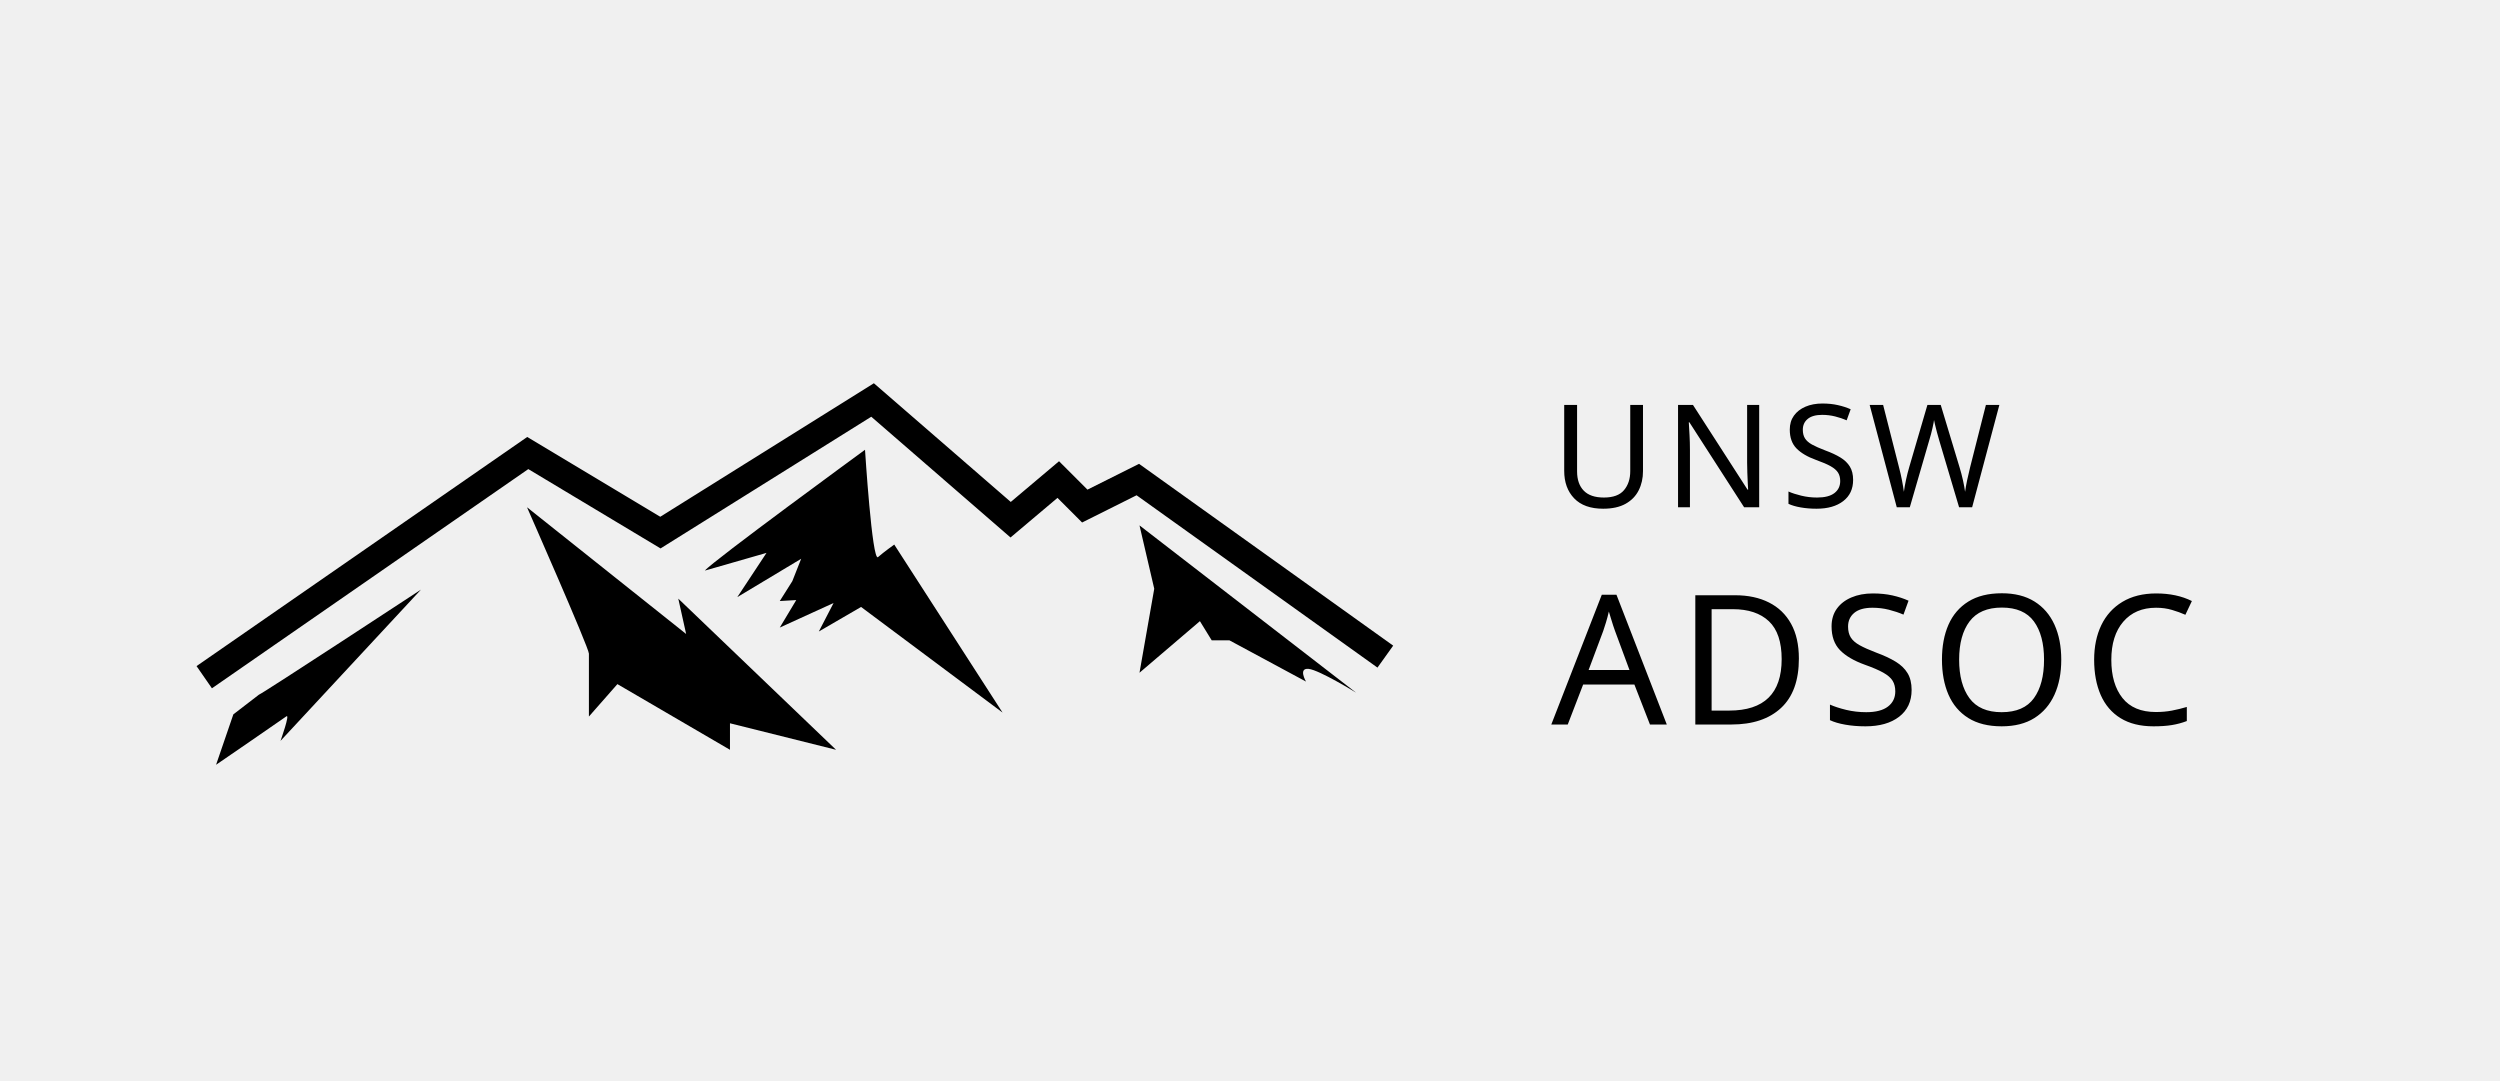
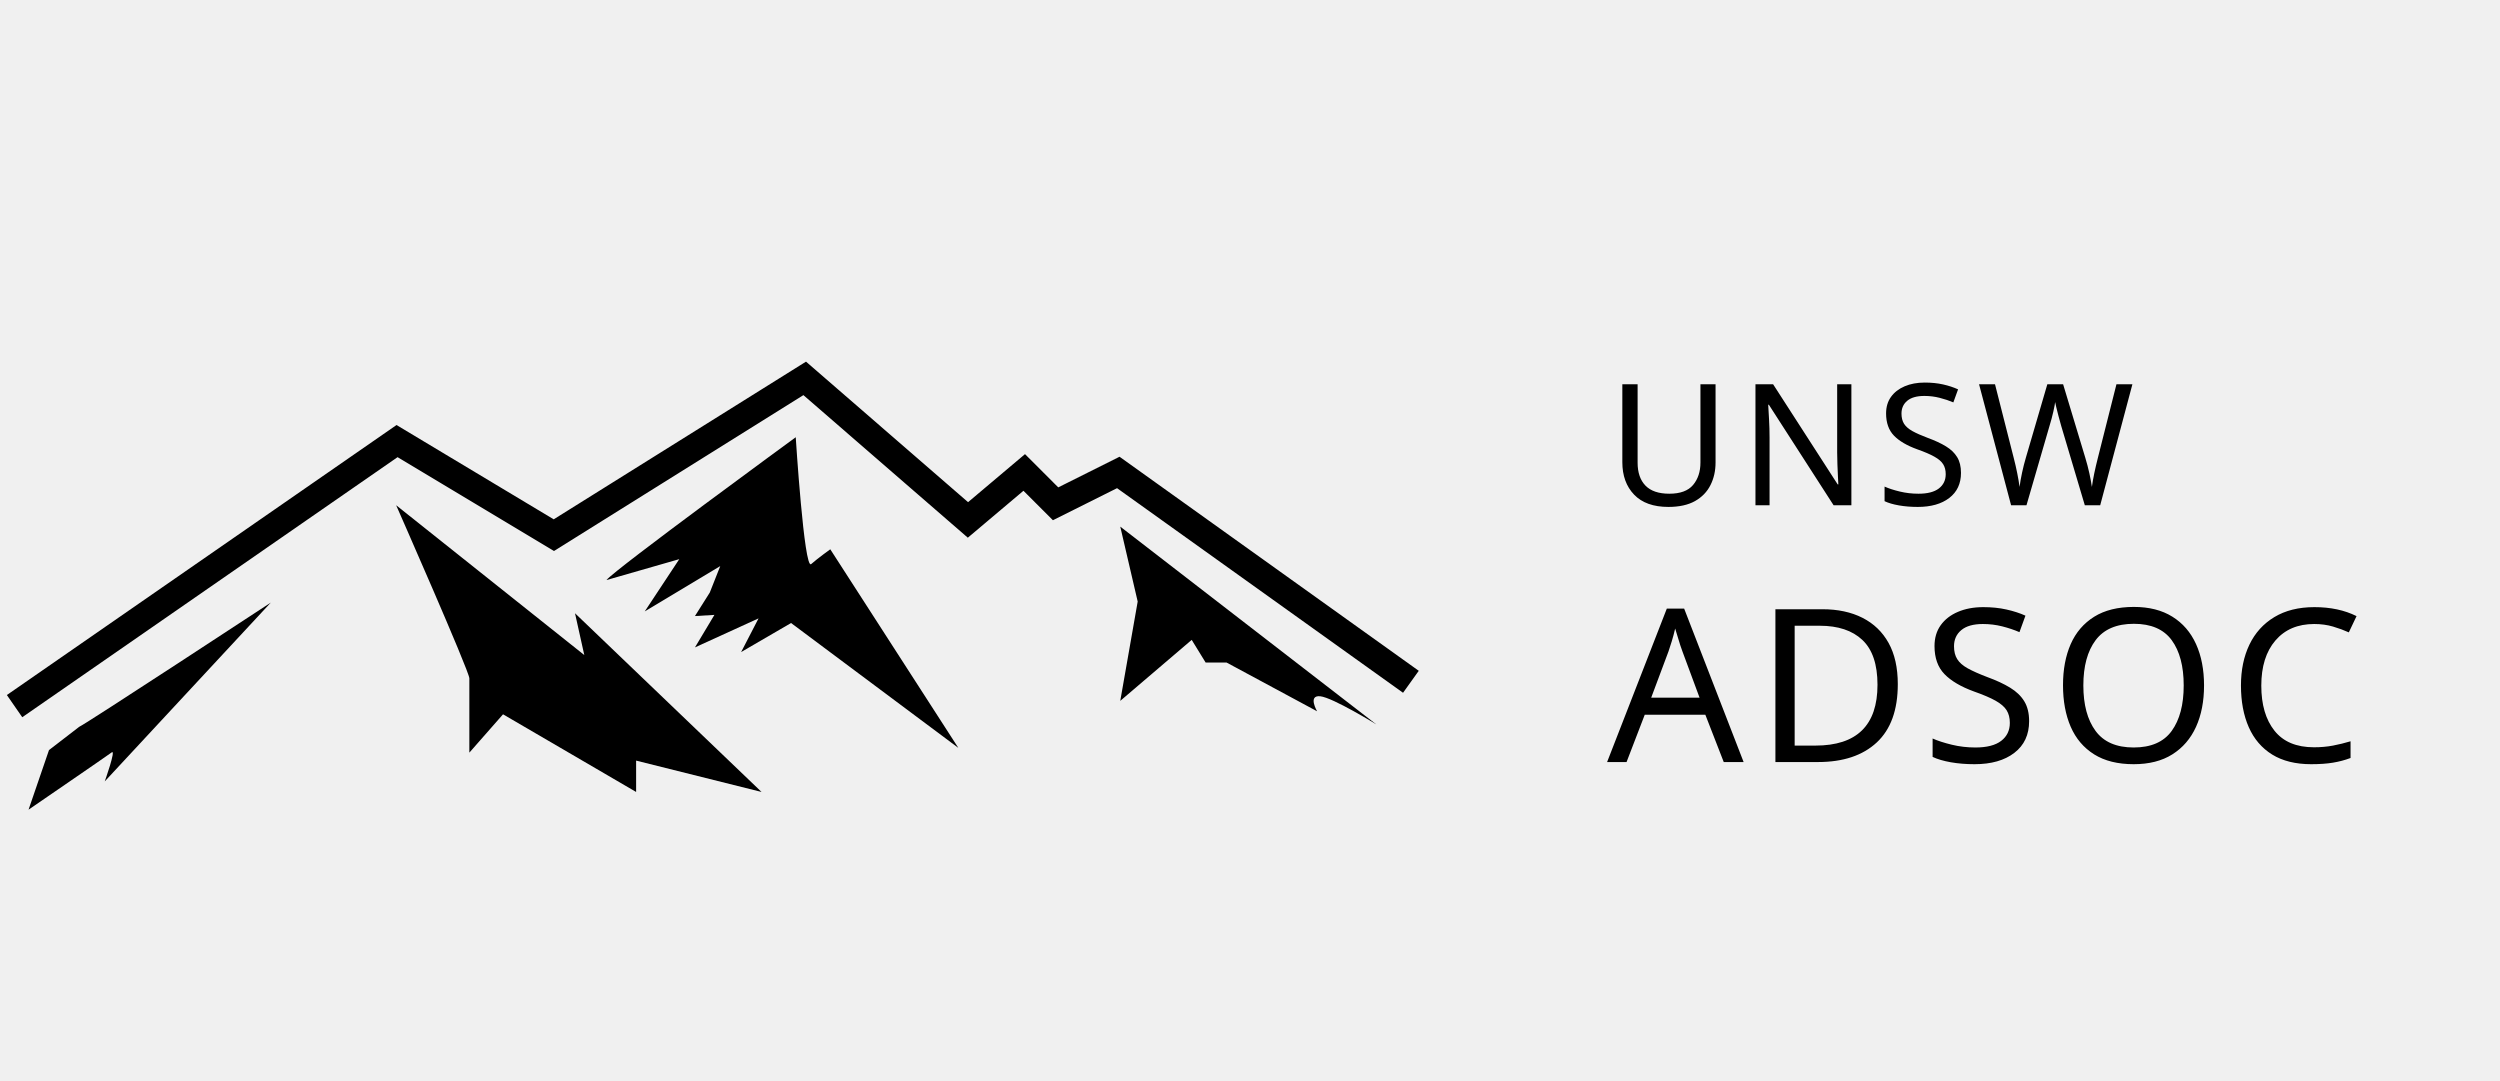
<svg xmlns="http://www.w3.org/2000/svg" version="1.1" id="Layer_1" x="0px" y="0px" viewBox="0 0 925.65 400" style="enable-background:new 0 0 925.65 400;" xml:space="preserve">
  <style type="text/css">
	.st0{display:none;}
	.st1{display:inline;}
	.st2{fill:none;stroke:#FFFFFF;stroke-width:4;stroke-miterlimit:10;}
	.st3{fill:#FFFFFF;}
	.st4{fill:none;stroke:#FFFFFF;stroke-width:10;stroke-miterlimit:10;}
	.st5{fill:none;stroke:#000000;stroke-width:10;stroke-miterlimit:10;}
	.st6{font-family:'LEMONMILK-Medium';}
- 	.st7{font-size:53.061px;}
+ 	.st7{font-size:62.73px;}
	.st8{letter-spacing:3;}
- 	.st9{font-size:67.025px;}
+ 	.st9{font-size:79.238px;}
	.st10{letter-spacing:4;}
</style>
  <rect y="-638.69" class="st0" width="925.65" height="500" />
  <g id="DESIGN2-B" class="st0">
    <g id="XMLID_00000060748918376519124550000004854163851397549202_" class="st1">
      <polyline id="XMLID_00000028319857965589777010000002191736406715971736_" class="st2" points="306.23,-424.1 392.03,-483.54     427.19,-462.44 483.46,-497.6 520.06,-465.86 532.69,-476.51 539.72,-469.47 553.79,-476.51 619.42,-429.55   " />
-       <path id="XMLID_00000102522196261140245560000010329651912721935025_" class="st3" d="M431.94-444.93l2.08,9.38l-42.2-33.6    c0,0,16.41,37.25,16.41,38.81c0,1.56,0,16.67,0,16.67l7.55-8.6l29.85,17.42v-7.03l28.13,7.03L431.94-444.93z" />
-       <path id="XMLID_00000152974637232376403990000000745553114949063089_" class="st3" d="M438.99-452.36    c1.82-2.34,42.46-32.04,42.46-32.04s1.89,29.83,3.45,28.46c1.56-1.37,4.3-3.32,4.3-3.32l28.72,44.54l-37.51-28l-11.2,6.51    l3.91-7.55l-14.27,6.51l4.37-7.29l-4.37,0.26l3.33-5.27l2.34-5.93l-16.93,10.16l7.74-11.72L438.99-452.36z" />
-       <path id="XMLID_00000075859971743644314570000004518417072985001907_" class="st3" d="M320.72-419.45    c1.3-0.52,42.98-27.87,42.98-27.87l-37.25,40.12c0,0,2.6-7.29,1.56-6.51c-1.04,0.78-18.65,12.85-18.65,12.85l4.58-13.37    L320.72-419.45z" />
+       <path id="XMLID_00000102522196261140245560000010329651912721935025_" class="st3" d="M431.94-444.93l2.08,9.38l-42.2-33.6    c0,0,16.41,37.25,16.41,38.81s0,16.67,0,16.67l7.55-8.6l29.85,17.42v-7.03l28.13,7.03L431.94-444.93z" />
+       <path id="XMLID_00000152974637232376403990000000745553114949063089_" class="st3" d="M438.99-452.36    c1.82-2.34,42.46-32.04,42.46-32.04s1.89,29.83,3.45,28.46s4.3-3.32,4.3-3.32l28.72,44.54l-37.51-28l-11.2,6.51l3.91-7.55    l-14.27,6.51l4.37-7.29l-4.37,0.26l3.33-5.27l2.34-5.93l-16.93,10.16l7.74-11.72L438.99-452.36z" />
+       <path id="XMLID_00000075859971743644314570000004518417072985001907_" class="st3" d="M320.72-419.45    c1.3-0.52,42.98-27.87,42.98-27.87l-37.25,40.12c0,0,2.6-7.29,1.56-6.51s-18.65,12.85-18.65,12.85l4.58-13.37L320.72-419.45z" />
      <path id="XMLID_00000139259722763229717810000002417178453530289567_" class="st3" d="M611.67-419.99l-57.44-44.36l3.91,16.8    l-3.91,22.27l16.02-13.68l3.13,5.08h4.69l20.32,10.94c0,0-2.15-3.66,0.7-3.36C601.94-426,611.67-419.99,611.67-419.99z" />
    </g>
-     <text transform="matrix(1 0 0 1 358.9092 -334.9997)" class="st6 st8" style="display:inline;fill:#FFFFFF; font-size:56.822px;">ADSOC</text>
+     <text transform="matrix(1 0 0 1 358.9092 -334.9997)" class="st6" style="display:inline;fill:#FFFFFF; font-size:56.822px; letter-spacing:2;">ADSOC</text>
    <g id="XMLID_00000147913761566056184360000001225204622181474947_" class="st1">
      <polygon id="XMLID_00000170967322014613415470000001793927656119265717_" class="st3" points="365.95,-312.69 369.19,-306.76     375.11,-303.52 369.19,-300.28 365.95,-294.35 362.7,-300.28 356.78,-303.52 362.7,-306.76   " />
      <polygon id="XMLID_00000008863520290617734790000012287772823936760246_" class="st3" points="581.59,-312.69 584.83,-306.76     590.75,-303.52 584.83,-300.28 581.59,-294.35 578.34,-300.28 572.42,-303.52 578.34,-306.76   " />
    </g>
-     <text transform="matrix(1 0 0 1 426.0454 -291.6052)" class="st6" style="display:inline;fill:#FFFFFF; font-size:29.179px; letter-spacing:2;">UNSW</text>
+     <text transform="matrix(1 0 0 1 426.0454 -291.6052)" class="st6" style="display:inline;fill:#FFFFFF; font-size:29.179px; letter-spacing:1;">UNSW</text>
  </g>
  <g>
    <g id="XMLID_00000057106182840875634980000018187761439322005400_">
      <polyline id="XMLID_00000096764979763225839800000012568019957647072684_" class="st4" points="91.99,-363.05 206.72,-442.54     253.75,-414.32 328.99,-461.35 377.95,-418.89 394.83,-433.13 404.24,-423.73 423.05,-433.13 510.81,-370.34   " />
-       <path id="XMLID_00000078014561978801314990000004342834938055156372_" class="st3" d="M260.09-390.9l2.79,12.54l-56.43-44.94    c0,0,21.95,49.81,21.95,51.9c0,2.09,0,22.29,0,22.29l10.1-11.5l39.92,23.29v-9.41l37.62,9.41L260.09-390.9z" />
+       <path id="XMLID_00000078014561978801314990000004342834938055156372_" class="st3" d="M260.09-390.9l2.79,12.54l-56.43-44.94    c0,0,21.95,49.81,21.95,51.9s0,22.29,0,22.29l10.1-11.5l39.92,23.29v-9.41l37.62,9.41L260.09-390.9z" />
      <path id="XMLID_00000067197704709252360850000000330091308112618170_" class="st3" d="M269.52-400.85    c2.44-3.14,56.78-42.85,56.78-42.85s2.53,39.89,4.62,38.06c2.09-1.83,5.75-4.44,5.75-4.44l38.41,59.57l-50.16-37.45l-14.98,8.71    l5.23-10.1l-19.08,8.71l5.84-9.75l-5.84,0.35l4.45-7.05l3.14-7.93l-22.64,13.59l10.35-15.68L269.52-400.85z" />
      <path id="XMLID_00000141429271597191503580000003755753102016474798_" class="st3" d="M111.37-356.83    c1.74-0.7,57.48-37.27,57.48-37.27l-49.81,53.65c0,0,3.48-9.75,2.09-8.71c-1.39,1.05-24.94,17.18-24.94,17.18l6.13-17.88    L111.37-356.83z" />
      <path id="XMLID_00000155844278788000305680000002554360023137268879_" class="st3" d="M500.45-357.56l-76.81-59.32l5.23,22.47    l-5.23,29.78l21.42-18.29l4.18,6.79h6.27l27.17,14.63c0,0-2.87-4.89,0.94-4.5C487.43-365.6,500.45-357.56,500.45-357.56z" />
    </g>
-     <text transform="matrix(1 0 0 1 569.6631 -423.2976)">
-       <tspan x="0" y="0" class="st3 st6 st8" style="font-size:50.817px;">UNSW</tspan>
-       <tspan x="0" y="77.03" class="st3 st6 st10" style="font-size:64.19px;">ADSOC</tspan>
-     </text>
+     <text transform="matrix(1 0 0 1 569.6631 -423.2976)" class="st3 st6" style="font-size:50.817px; letter-spacing:2;">UNSW</text>
+     <text transform="matrix(1 0 0 1 569.6631 -346.2676)" class="st3 st6 st8" style="font-size:64.19px;">ADSOC</text>
  </g>
  <g>
    <g id="XMLID_00000031200833123257335720000006932392517651849617_">
-       <polyline id="XMLID_00000047033344843341564920000007637275114766397868_" class="st5" points="75.62,250.74 195.41,167.74     244.52,197.2 323.08,148.1 374.2,192.43 391.83,177.56 401.65,187.38 421.29,177.56 512.93,243.12   " />
-       <path id="XMLID_00000113323747161891007870000002140903136104593567_" d="M251.14,221.65l2.91,13.09l-58.92-46.92    c0,0,22.92,52.01,22.92,54.2s0,23.28,0,23.28l10.55-12l41.68,24.32v-9.82l39.28,9.82L251.14,221.65z" />
-       <path id="XMLID_00000182501410674265636560000017892094047176865171_" d="M260.99,211.27c2.55-3.27,59.29-44.74,59.29-44.74    s2.64,41.65,4.82,39.74c2.18-1.91,6-4.64,6-4.64l40.1,62.2l-52.38-39.1l-15.64,9.09l5.46-10.55l-19.92,9.09l6.1-10.18l-6.1,0.36    l4.65-7.37l3.27-8.28l-23.64,14.19l10.81-16.37L260.99,211.27z" />
-       <path id="XMLID_00000054968320711703807130000005660493197060381101_" d="M95.85,257.23c1.82-0.73,60.02-38.92,60.02-38.92    l-52.01,56.01c0,0,3.64-10.18,2.18-9.09C104.58,266.32,80,283.17,80,283.17l6.4-18.67L95.85,257.23z" />
-       <path id="XMLID_00000142875193065566389660000012911564999514946703_" d="M502.11,256.47l-80.2-61.94l5.46,23.46l-5.46,31.1    l22.37-19.1l4.36,7.09h6.55l28.37,15.28c0,0-3-5.11,0.98-4.7C488.52,248.08,502.11,256.47,502.11,256.47z" />
+       <polyline id="XMLID_00000047033344843341564920000007637275114766397868_" class="st5" points="5.39,261.45 147.01,163.32     205.07,198.15 297.95,140.1 358.39,192.51 379.23,174.93 390.84,186.54 414.06,174.93 522.4,252.44   " />
+       <path id="XMLID_00000113323747161891007870000002140903136104593567_" d="M212.9,227.06l3.44,15.48l-69.66-55.47    c0,0,27.1,61.49,27.1,64.08s0,27.52,0,27.52l12.47-14.19l49.28,28.75v-11.61l46.44,11.61L212.9,227.06z" />
+       <path id="XMLID_00000182501410674265636560000017892094047176865171_" d="M224.54,214.78c3.01-3.87,70.09-52.89,70.09-52.89    s3.12,49.24,5.7,46.98c2.58-2.26,7.09-5.49,7.09-5.49l47.41,73.53l-61.93-46.23l-18.49,10.75l6.45-12.47l-23.55,10.75l7.21-12.04    l-7.21,0.43l5.5-8.71l3.87-9.79l-27.95,16.78l12.78-19.35L224.54,214.78z" />
+       <path id="XMLID_00000054968320711703807130000005660493197060381101_" d="M29.31,269.12c2.15-0.86,70.96-46.01,70.96-46.01    l-61.49,66.22c0,0,4.3-12.04,2.58-10.75s-30.79,21.21-30.79,21.21l7.57-22.07L29.31,269.12z" />
+       <path id="XMLID_00000142875193065566389660000012911564999514946703_" d="M509.6,268.22l-94.81-73.23l6.45,27.74l-6.45,36.77    l26.45-22.58l5.15,8.38h7.74l33.54,18.06c0,0-3.55-6.04,1.16-5.56C493.54,258.3,509.6,268.22,509.6,268.22z" />
    </g>
-     <text transform="matrix(1 0 0 1 574.3819 187.8274)">
-       <tspan x="0" y="0" class="st6 st7 st8">UNSW</tspan>
-       <tspan x="0" y="80.43" class="st6 st9 st10">ADSOC</tspan>
-     </text>
+     <text transform="matrix(1 0 0 1 595.0449 187.0688)" class="st6 st7 st8">UNSW</text>
+     <text transform="matrix(1 0 0 1 595.0449 282.1562)" class="st6 st9 st10">ADSOC</text>
  </g>
</svg>
